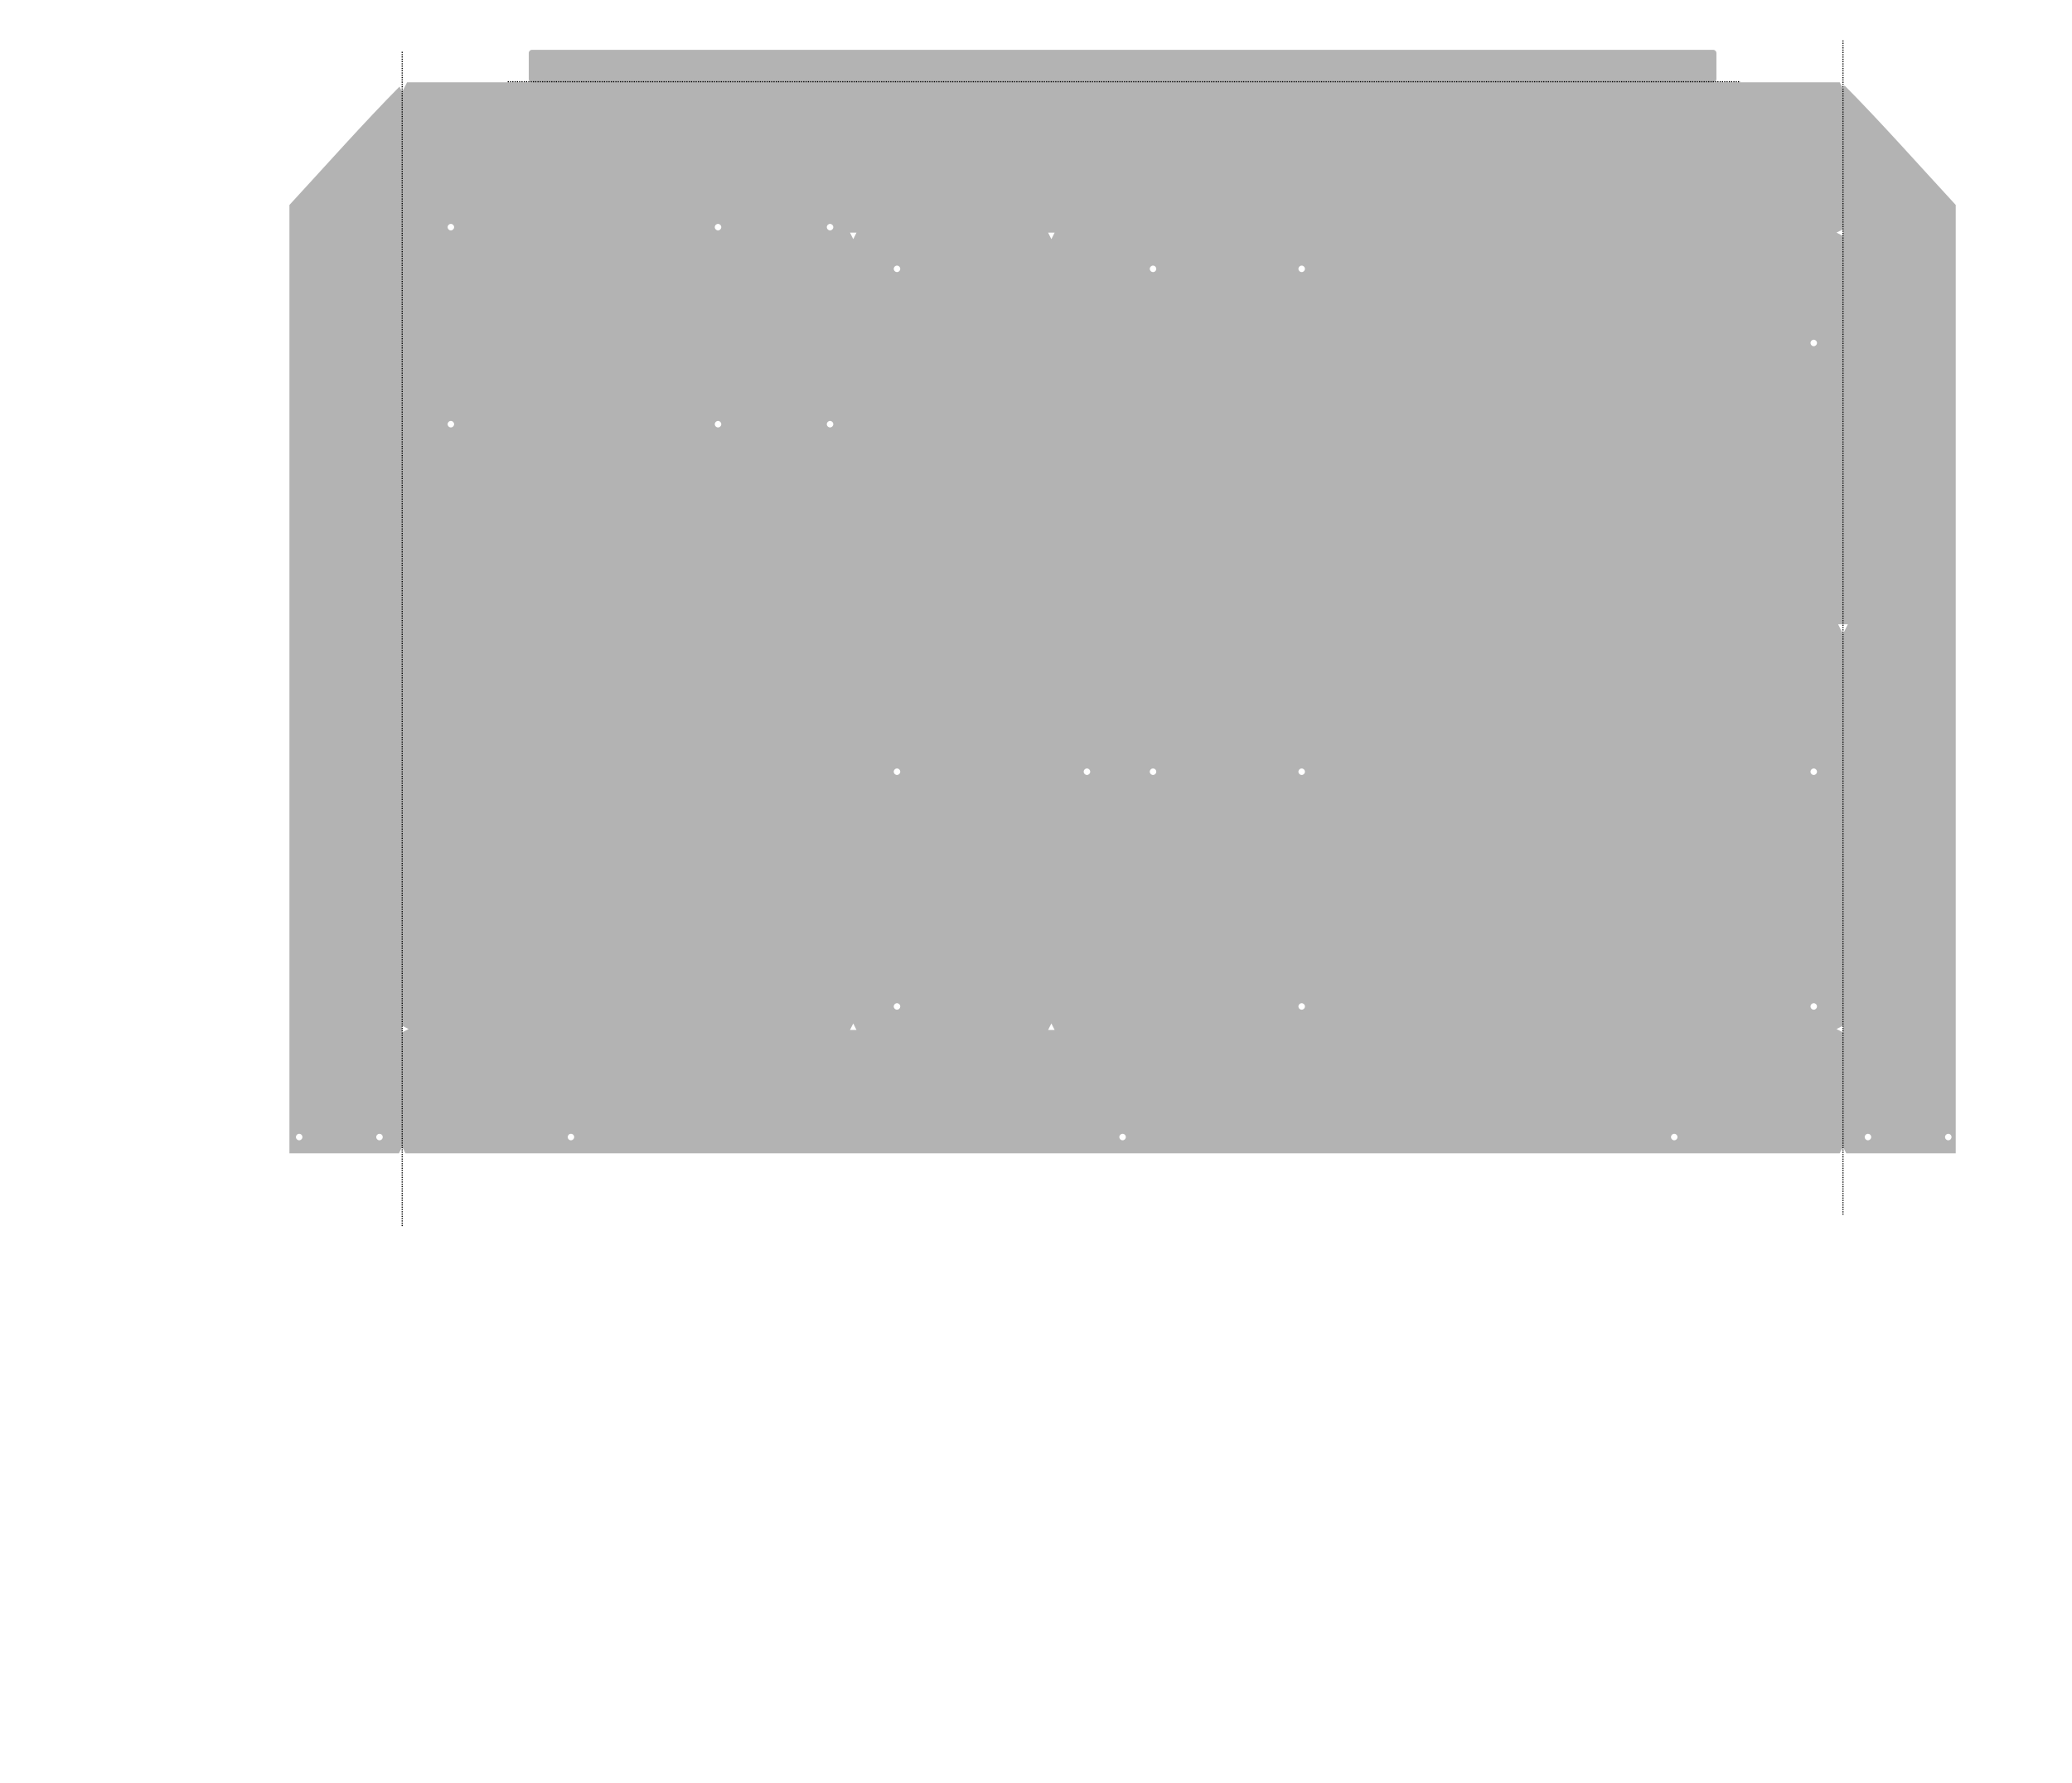
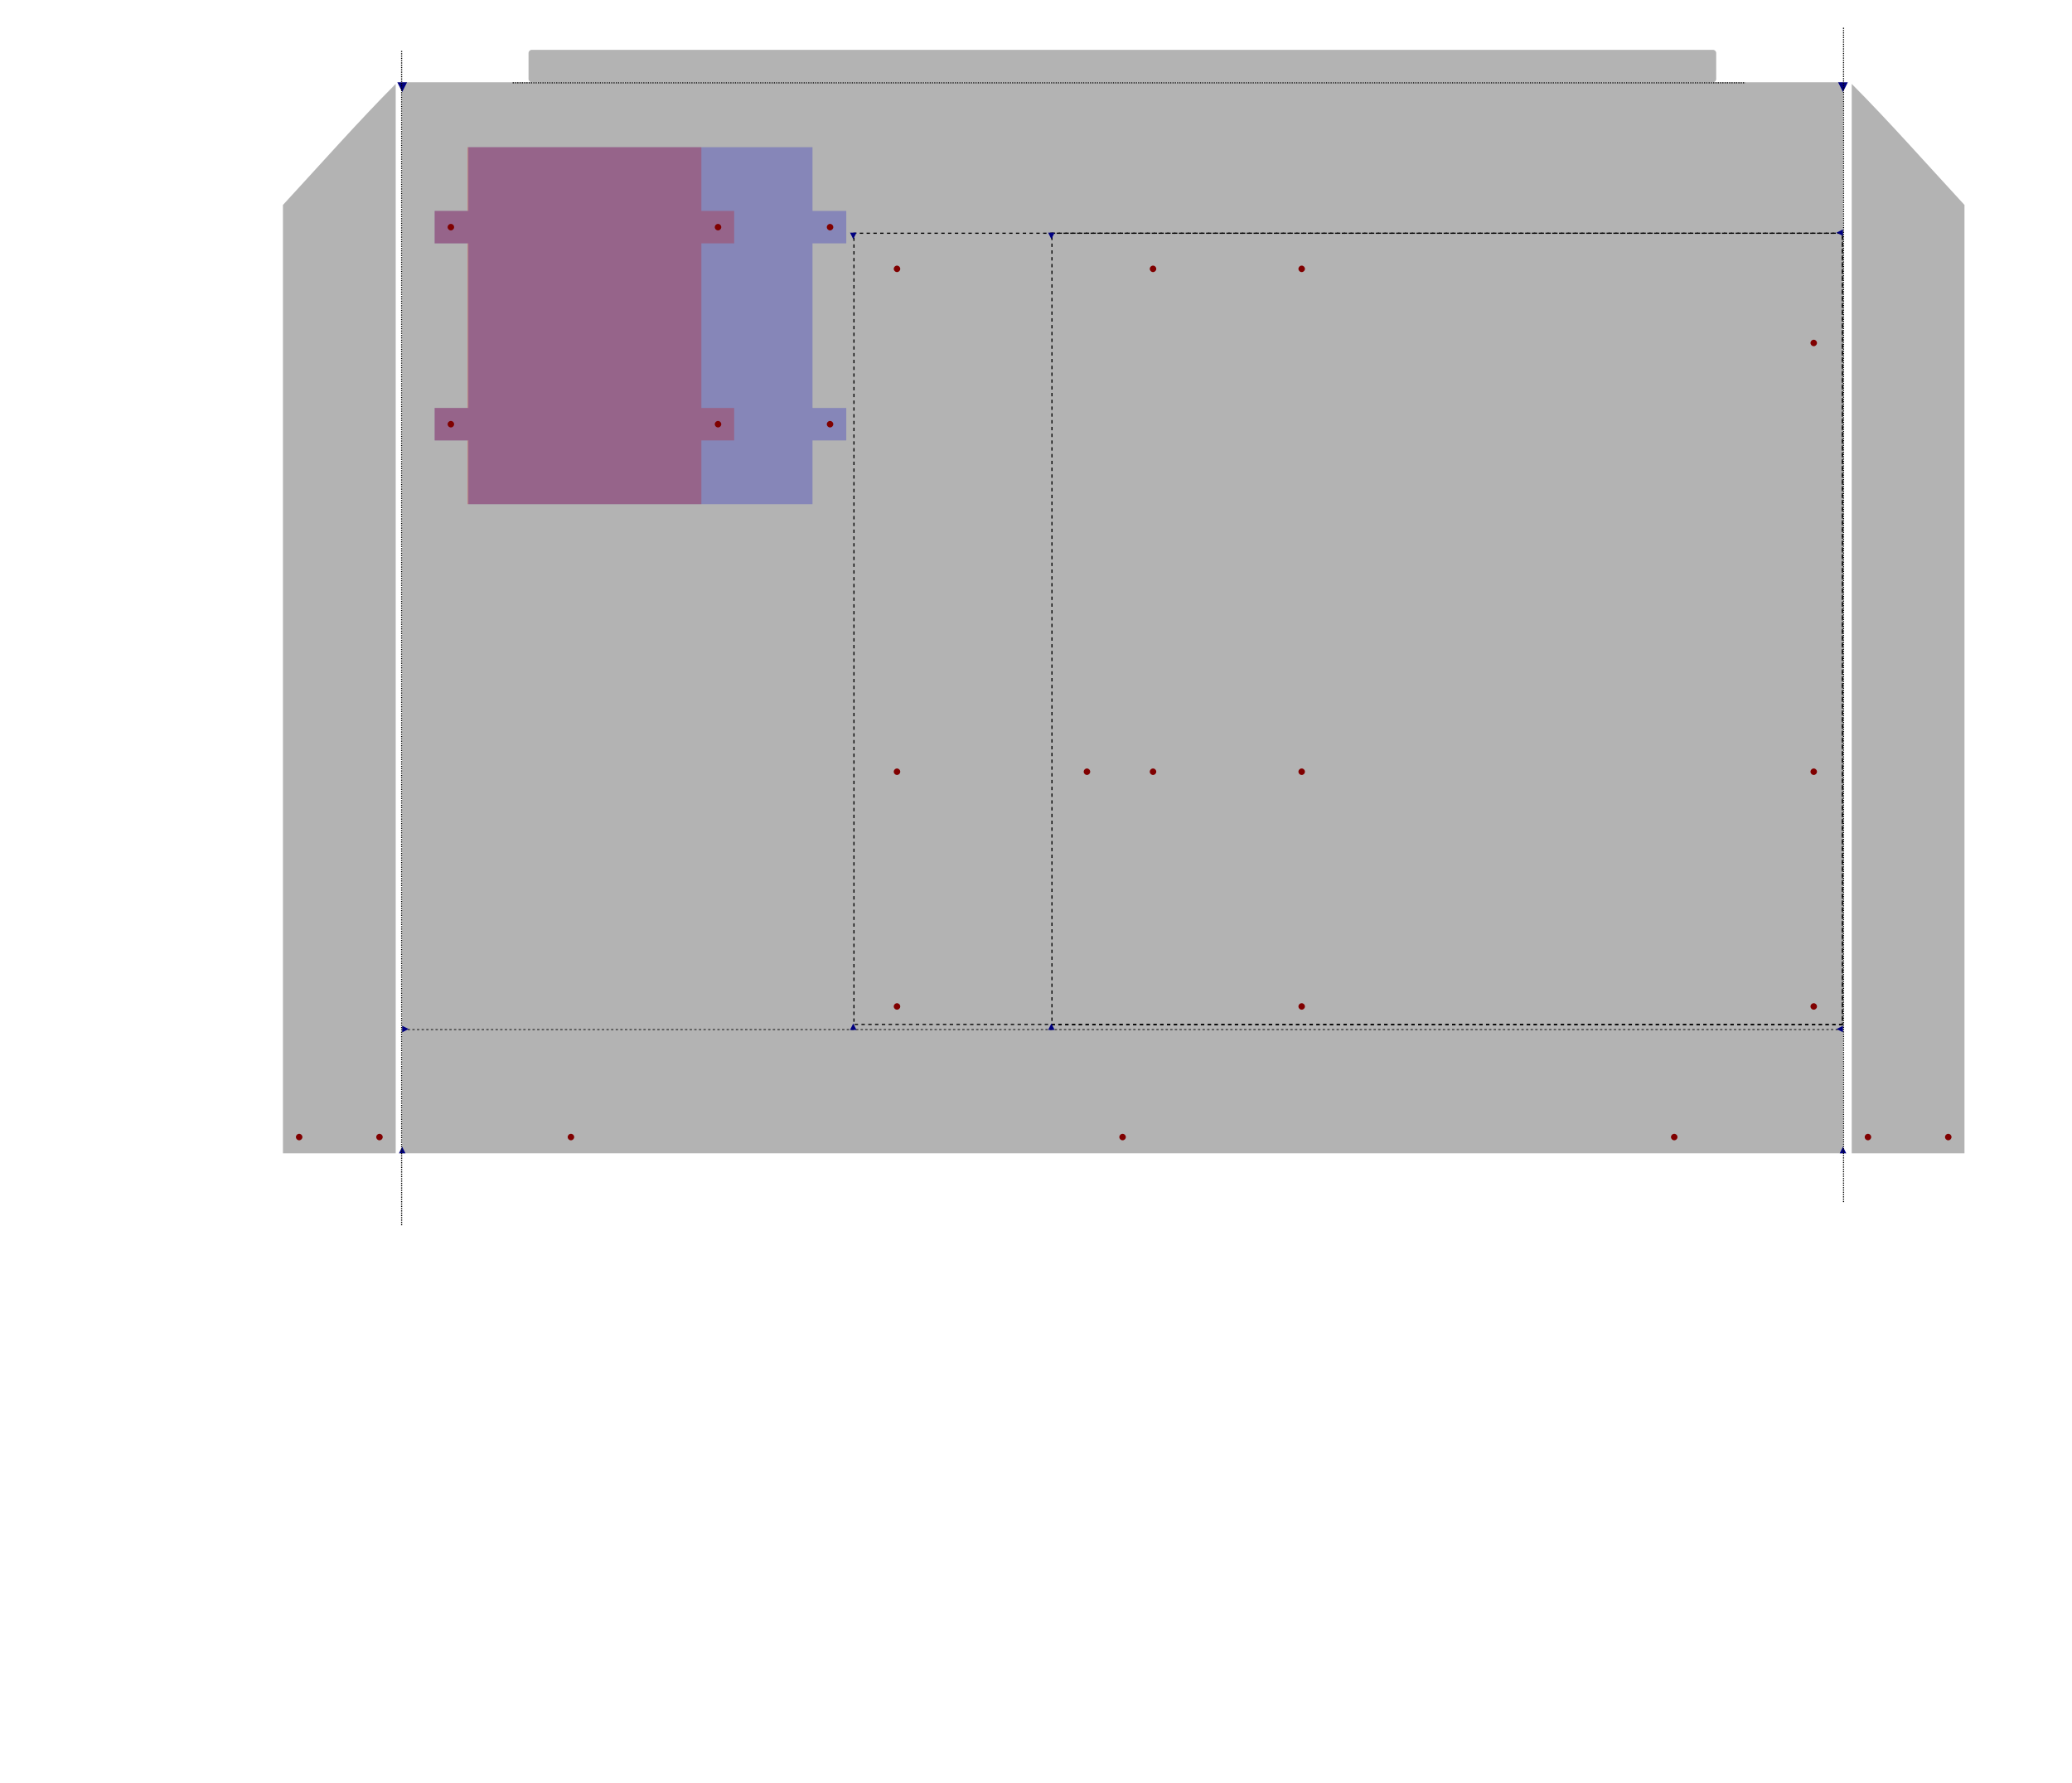
<svg xmlns="http://www.w3.org/2000/svg" width="63.852cm" height="54.919cm" viewBox="0 0 638.52 549.19" version="1.1" id="svg5">
  <style id="style1366">
.measure-arrow
{
}
.measure-label
{

}
.measure-line
{
}</style>
  <defs id="defs2">
    <linearGradient id="linearGradient3343">
      <stop style="stop-color:#000000;stop-opacity:1;" offset="0" id="stop3341" />
    </linearGradient>
    <marker id="ArrowDINout-start" class="ellipse1387 path-effect8137 measure-arrow-marker" orient="auto" refX="0.0" refY="0.0">
      <path d="M 0,0 -16,2.11 -16,0.5 -26,0.5 -26,-0.5 -16,-0.5 -16,-2.11 z" class="ellipse1387 path-effect8137 measure-arrow" id="ArrowDINout-start_path" style="fill:context-stroke;;fill-opacity:1;stroke:none" />
    </marker>
    <marker id="ArrowDINout-end" class="ellipse1387 path-effect8137 measure-arrow-marker" orient="auto" refX="0.0" refY="0.0">
      <path d="M 0,0 16,-2.11 16,-0.5 26,-0.5 26,0.5 16,0.5 16,2.11 z" class="ellipse1387 path-effect8137 measure-arrow" id="ArrowDINout-end_path" style="fill:context-stroke;;fill-opacity:1;stroke:none" />
    </marker>
  </defs>
  <g id="layer2" style="display:inline">
    <g id="layer7" transform="translate(0.8647842,11.5404)">
-       <path id="rect490" style="display:inline;fill:#b3b3b3;fill-opacity:1;stroke:none;stroke-width:0.576;stroke-miterlimit:0" d="M 163.085 3.81 C 162.527 3.81 162.078 4.259 162.078 4.817 L 162.078 12.802 C 162.078 13.36 162.527 13.809 163.085 13.809 L 124.578 13.809 L 123.828 15.31 L 123.078 16.809 L 122.328 15.31 L 122.247 15.147 C 111.368 26.13 99.606 39.391 88.327 51.613 L 88.327 343.809 L 122.078 343.809 L 122.578 342.81 L 123.078 341.81 L 123.578 342.81 L 124.078 343.809 L 253.553 343.809 L 566.078 343.809 L 566.578 342.81 L 567.078 341.81 L 567.578 342.81 L 568.078 343.809 L 601.829 343.809 L 601.829 51.613 C 590.434 39.266 578.548 25.859 567.576 14.811 L 567.078 15.808 L 566.578 14.808 L 566.079 13.809 L 527.07 13.809 C 527.628 13.809 528.078 13.36 528.078 12.802 L 528.078 4.817 C 528.078 4.259 527.628 3.81 527.07 3.81 L 163.085 3.81 z M 138.078 57.447 A 1 1 0 0 1 139.078 58.447 A 1 1 0 0 1 138.078 59.446 A 1 1 0 0 1 137.078 58.447 A 1 1 0 0 1 138.078 57.447 z M 220.406 57.447 A 1 1 0 0 1 221.406 58.447 A 1 1 0 0 1 220.406 59.446 A 1 1 0 0 1 219.406 58.447 A 1 1 0 0 1 220.406 57.447 z M 254.928 57.447 A 1 1 0 0 1 255.928 58.447 A 1 1 0 0 1 254.928 59.446 A 1 1 0 0 1 253.928 58.447 A 1 1 0 0 1 254.928 57.447 z M 567.078 59.139 L 567.078 60.139 L 567.078 61.139 L 566.078 60.639 L 565.078 60.139 L 566.078 59.639 L 567.078 59.139 z M 261.078 60.15 L 262.078 60.15 L 263.078 60.15 L 262.578 61.15 L 262.078 62.15 L 261.578 61.15 L 261.078 60.15 z M 322.135 60.15 L 323.135 60.15 L 324.135 60.15 L 323.635 61.15 L 323.135 62.15 L 322.634 61.15 L 322.135 60.15 z M 275.56 70.299 A 1 1 0 0 1 276.56 71.298 A 1 1 0 0 1 275.56 72.298 A 1 1 0 0 1 274.56 71.298 A 1 1 0 0 1 275.56 70.299 z M 354.458 70.299 A 1 1 0 0 1 355.459 71.298 A 1 1 0 0 1 354.458 72.298 A 1 1 0 0 1 353.458 71.298 A 1 1 0 0 1 354.458 70.299 z M 400.27 70.299 A 1 1 0 0 1 401.27 71.298 A 1 1 0 0 1 400.27 72.298 A 1 1 0 0 1 399.27 71.298 A 1 1 0 0 1 400.27 70.299 z M 558.067 93.133 A 1 1 0 0 1 559.067 94.133 A 1 1 0 0 1 558.067 95.133 A 1 1 0 0 1 557.067 94.133 A 1 1 0 0 1 558.067 93.133 z M 138.078 118.163 A 1 1 0 0 1 139.078 119.163 A 1 1 0 0 1 138.078 120.163 A 1 1 0 0 1 137.078 119.163 A 1 1 0 0 1 138.078 118.163 z M 220.406 118.163 A 1 1 0 0 1 221.406 119.163 A 1 1 0 0 1 220.406 120.163 A 1 1 0 0 1 219.406 119.163 A 1 1 0 0 1 220.406 118.163 z M 254.928 118.163 A 1 1 0 0 1 255.928 119.163 A 1 1 0 0 1 254.928 120.163 A 1 1 0 0 1 253.928 119.163 A 1 1 0 0 1 254.928 118.163 z M 565.578 180.81 L 567.078 180.81 L 568.578 180.81 L 567.828 182.309 L 567.078 183.809 L 566.328 182.309 L 565.578 180.81 z M 275.56 225.243 A 1 1 0 0 1 276.56 226.243 A 1 1 0 0 1 275.56 227.242 A 1 1 0 0 1 274.56 226.243 A 1 1 0 0 1 275.56 225.243 z M 334.098 225.243 A 1 1 0 0 1 335.098 226.243 A 1 1 0 0 1 334.098 227.242 A 1 1 0 0 1 333.098 226.243 A 1 1 0 0 1 334.098 225.243 z M 354.458 225.243 A 1 1 0 0 1 355.459 226.243 A 1 1 0 0 1 354.458 227.242 A 1 1 0 0 1 353.458 226.243 A 1 1 0 0 1 354.458 225.243 z M 400.27 225.243 A 1 1 0 0 1 401.27 226.243 A 1 1 0 0 1 400.27 227.242 A 1 1 0 0 1 399.27 226.243 A 1 1 0 0 1 400.27 225.243 z M 558.067 225.243 A 1 1 0 0 1 559.067 226.243 A 1 1 0 0 1 558.067 227.242 A 1 1 0 0 1 557.067 226.243 A 1 1 0 0 1 558.067 225.243 z M 275.56 297.568 A 1 1 0 0 1 276.56 298.568 A 1 1 0 0 1 275.56 299.568 A 1 1 0 0 1 274.56 298.568 A 1 1 0 0 1 275.56 297.568 z M 400.27 297.568 A 1 1 0 0 1 401.27 298.568 A 1 1 0 0 1 400.27 299.568 A 1 1 0 0 1 399.27 298.568 A 1 1 0 0 1 400.27 297.568 z M 558.067 297.568 A 1 1 0 0 1 559.067 298.568 A 1 1 0 0 1 558.067 299.568 A 1 1 0 0 1 557.067 298.568 A 1 1 0 0 1 558.067 297.568 z M 262.078 303.809 L 262.578 304.809 L 263.078 305.809 L 262.078 305.809 L 261.078 305.809 L 261.578 304.809 L 262.078 303.809 z M 323.135 303.809 L 323.635 304.809 L 324.135 305.809 L 323.135 305.809 L 322.135 305.809 L 322.634 304.809 L 323.135 303.809 z M 123.078 304.531 L 124.078 305.031 L 125.078 305.531 L 124.078 306.031 L 123.078 306.531 L 123.078 305.531 L 123.078 304.531 z M 567.078 304.531 L 567.078 305.531 L 567.078 306.531 L 566.078 306.031 L 565.078 305.531 L 566.078 305.031 L 567.078 304.531 z M 91.326 337.809 A 1 1 0 0 1 92.326 338.81 A 1 1 0 0 1 91.326 339.81 A 1 1 0 0 1 90.326 338.81 A 1 1 0 0 1 91.326 337.809 z M 116.077 337.809 A 1 1 0 0 1 117.078 338.81 A 1 1 0 0 1 116.077 339.81 A 1 1 0 0 1 115.077 338.81 A 1 1 0 0 1 116.077 337.809 z M 175.078 337.809 A 1 1 0 0 1 176.078 338.81 A 1 1 0 0 1 175.078 339.81 A 1 1 0 0 1 174.078 338.81 A 1 1 0 0 1 175.078 337.809 z M 345.078 337.809 A 1 1 0 0 1 346.078 338.81 A 1 1 0 0 1 345.078 339.81 A 1 1 0 0 1 344.078 338.81 A 1 1 0 0 1 345.078 337.809 z M 515.078 337.809 A 1 1 0 0 1 516.078 338.81 A 1 1 0 0 1 515.078 339.81 A 1 1 0 0 1 514.078 338.81 A 1 1 0 0 1 515.078 337.809 z M 574.772 337.809 A 1 1 0 0 1 575.772 338.81 A 1 1 0 0 1 574.772 339.81 A 1 1 0 0 1 573.772 338.81 A 1 1 0 0 1 574.772 337.809 z M 599.524 337.809 A 1 1 0 0 1 600.524 338.81 A 1 1 0 0 1 599.524 339.81 A 1 1 0 0 1 598.524 338.81 A 1 1 0 0 1 599.524 337.809 z " />
+       <rect style="display:inline;fill:#b3b3b3;fill-opacity:1;stroke:none;stroke-width:0.576;stroke-miterlimit:0" id="rect490" width="366" height="10" x="162.012" y="3.81" ry="1.007" />
    </g>
-     <g id="g373" transform="translate(15.68899,0.6076186)" />
-     <g id="layer6" transform="translate(-10.22932,0.6076786)" />
+     <g id="g373" transform="translate(15.68899,0.6076186)">
+       <path id="path1156" style="display:inline;fill:#b3b3b3;fill-opacity:1;stroke:none;stroke-width:0.249;stroke-dasharray:0.737, 0.737;stroke-dashoffset:0;stroke-opacity:1" d="M 71.502,354.742 V 62.546 C 83.07,50.011 95.143,36.385 106.253,25.242 V 354.742 Z" />
+       <circle style="display:inline;fill:#800000;fill-opacity:1;stroke:none;stroke-width:0.06;stroke-dasharray:0.177, 0.177;stroke-dashoffset:0" id="circle2076-6" cx="-76.502" cy="-349.742" r="1" transform="scale(-1)" />
+       <circle style="display:inline;fill:#800000;fill-opacity:1;stroke:none;stroke-width:0.06;stroke-dasharray:0.177, 0.177;stroke-dashoffset:0" id="circle1447" cx="-101.253" cy="-349.742" r="1" transform="scale(-1)" />
+     </g>
+     <g id="layer6" transform="translate(-10.22932,0.6076786)">
+       <path id="path7429-7" style="display:inline;fill:#b3b3b3;fill-opacity:1;stroke:none;stroke-width:0.249;stroke-dasharray:0.737, 0.737;stroke-dashoffset:0;stroke-opacity:1" d="M 615.618,354.742 V 62.546 C 604.05,50.011 591.977,36.384 580.867,25.242 V 354.742 Z" />
+       <circle style="display:inline;fill:#800000;fill-opacity:1;stroke:none;stroke-width:0.06;stroke-dasharray:0.177, 0.177;stroke-dashoffset:0" id="circle2076-6-7" cx="-610.618" cy="-349.742" r="1" transform="scale(-1)" />
+       <circle style="display:inline;fill:#800000;fill-opacity:1;stroke:none;stroke-width:0.06;stroke-dasharray:0.177, 0.177;stroke-dashoffset:0" id="circle1378" cx="-585.867" cy="-349.742" r="1" transform="scale(-1)" />
+     </g>
    <g id="layer5" transform="translate(0.1931016)">
-       <g id="layer9" style="display:inline" transform="translate(-0.5)" />
-       <g id="layer8" style="display:inline" transform="translate(-0.5)" />
-       <g id="layer11" style="display:inline" transform="translate(4.807898)" />
-       <g id="layer10" style="display:inline" transform="translate(4.807898)" />
-       <g id="layer1" style="display:inline" transform="translate(-0.1931016)" />
-       <g id="layer3" style="display:inline" transform="translate(-0.1931016)" />
-       <path style="fill:none;stroke:#000000;stroke-width:0.353;stroke-miterlimit:0;stroke-dasharray:0.353, 0.353" d="M 123.75,15.96 V 377.806" id="path364" />
-       <path style="display:inline;fill:none;stroke:#000000;stroke-width:0.353;stroke-miterlimit:0;stroke-dasharray:0.353, 0.353" d="M 567.75,12.457 V 374.302" id="path364-3" />
-       <path style="fill:none;stroke:#000000;stroke-width:0.353;stroke-miterlimit:0;stroke-dasharray:0.353, 0.353" d="M 156.266,25.177 H 536.137" id="path542" />
+       <path id="path1774" style="display:inline;fill:#b3b3b3;stroke:none;stroke-width:0.248;stroke-dasharray:0.736, 0.736;stroke-dashoffset:0" d="M 123.75,25.35 V 355.35 h 130.476 313.524 V 25.35 h -313.524 z" />
+       <path style="display:inline;fill:none;fill-opacity:1;stroke:#000000;stroke-width:0.24;stroke-dasharray:0.712, 0.712;stroke-dashoffset:0" d="M 567.617,317.23 H 123.843 l -0.226,-0.437" id="path2467" />
+       <circle style="display:inline;fill:#800000;fill-opacity:1;stroke:none;stroke-width:0.06;stroke-dasharray:0.177, 0.177;stroke-dashoffset:0" id="circle2547" cx="-515.75" cy="-350.35" r="1" transform="scale(-1)" />
+       <circle style="display:inline;fill:#800000;fill-opacity:1;stroke:none;stroke-width:0.06;stroke-dasharray:0.177, 0.177;stroke-dashoffset:0" id="circle2544" cx="-345.75" cy="-350.35" r="1" transform="scale(-1)" />
+       <circle style="display:inline;fill:#800000;fill-opacity:1;stroke:none;stroke-width:0.06;stroke-dasharray:0.177, 0.177;stroke-dashoffset:0" id="circle2539" cx="-175.75" cy="-350.35" r="1" transform="scale(-1)" />
+       <rect style="display:inline;opacity:1;fill:none;fill-opacity:1;stroke:#000000;stroke-width:0.353;stroke-dasharray:1.046, 1.046;stroke-dashoffset:0" id="rect3295" width="304.607" height="243.787" x="-567.573" y="-315.653" transform="scale(-1)" />
+       <rect style="display:inline;fill:none;fill-opacity:1;stroke:#000000;stroke-width:0.353;stroke-dasharray:1.046, 1.046;stroke-dashoffset:0" id="rect3295-3" width="243.59" height="243.893" x="-567.573" y="-315.749" transform="scale(-1)" />
+       <g id="layer9" style="display:inline" transform="translate(-0.5)">
+         <circle style="display:inline;fill:#800000;fill-opacity:1;stroke:none;stroke-width:0.06;stroke-dasharray:0.177, 0.177;stroke-dashoffset:0" id="ellipse7704" cx="-335.269" cy="-237.783" transform="scale(-1)" r="1" />
+         <circle style="display:inline;fill:#800000;fill-opacity:1;stroke:none;stroke-width:0.06;stroke-dasharray:0.177, 0.177;stroke-dashoffset:0" id="ellipse7639" cx="-355.63" cy="-237.783" transform="scale(-1)" r="1" />
+       </g>
+       <g id="layer8" style="display:inline" transform="translate(-0.5)">
+         <circle style="display:inline;fill:#800000;fill-opacity:1;stroke:none;stroke-width:0.06;stroke-dasharray:0.177, 0.177;stroke-dashoffset:0" id="ellipse3111" cx="-559.239" cy="-105.673" transform="scale(-1)" r="1" />
+         <circle style="display:inline;fill:#800000;fill-opacity:1;stroke:none;stroke-width:0.06;stroke-dasharray:0.177, 0.177;stroke-dashoffset:0" id="ellipse3108" cx="-559.239" cy="-237.783" transform="scale(-1)" r="1" />
+         <circle style="display:inline;fill:#800000;fill-opacity:1;stroke:none;stroke-width:0.06;stroke-dasharray:0.177, 0.177;stroke-dashoffset:0" id="ellipse3049" cx="-401.442" cy="-237.783" transform="scale(-1)" r="1" />
+         <circle style="display:inline;fill:#800000;fill-opacity:1;stroke:none;stroke-width:0.06;stroke-dasharray:0.177, 0.177;stroke-dashoffset:0" id="ellipse3046" cx="-276.732" cy="-237.783" transform="scale(-1)" r="1" />
+         <circle style="display:inline;fill:#800000;fill-opacity:1;stroke:none;stroke-width:0.06;stroke-dasharray:0.177, 0.177;stroke-dashoffset:0" id="ellipse2989" cx="-401.442" cy="-82.839" transform="scale(-1)" r="1" />
+         <circle style="display:inline;fill:#800000;fill-opacity:1;stroke:none;stroke-width:0.06;stroke-dasharray:0.177, 0.177;stroke-dashoffset:0" id="ellipse2986" cx="-355.63" cy="-82.839" transform="scale(-1)" r="1" />
+         <circle style="display:inline;fill:#800000;fill-opacity:1;stroke:none;stroke-width:0.06;stroke-dasharray:0.177, 0.177;stroke-dashoffset:0" id="ellipse2931" cx="-276.732" cy="-82.839" transform="scale(-1)" r="1" />
+         <circle style="display:inline;fill:#800000;fill-opacity:1;stroke:none;stroke-width:0.06;stroke-dasharray:0.177, 0.177;stroke-dashoffset:0" id="ellipse2874" cx="-276.732" cy="-310.109" transform="scale(-1)" r="1" />
+         <circle style="display:inline;fill:#800000;fill-opacity:1;stroke:none;stroke-width:0.06;stroke-dasharray:0.177, 0.177;stroke-dashoffset:0" id="ellipse2821" cx="-401.442" cy="-310.109" transform="scale(-1)" r="1" />
+         <circle style="display:inline;fill:#800000;fill-opacity:1;stroke:none;stroke-width:0.06;stroke-dasharray:0.177, 0.177;stroke-dashoffset:0" id="path2620" cx="-559.239" cy="-310.109" transform="scale(-1)" r="1" />
+       </g>
+       <g id="layer11" style="display:inline" transform="translate(4.807898)">
+         <path id="path1278" style="display:inline;fill:#0000c8;fill-opacity:0.25;stroke-width:1.927" d="m 139.352,45.35 v 19.637 H 128.942 v 10 h 10.41 V 125.703 H 128.942 v 10 h 10.41 v 19.647 H 245.382 V 135.703 H 255.792 v -10 H 245.382 V 74.987 H 255.792 v -10 h -10.41 v -19.637 z" />
+         <circle style="display:inline;fill:#800000;fill-opacity:1;stroke:none;stroke-width:0.06;stroke-dasharray:0.177, 0.177;stroke-dashoffset:0" id="circle2790-5" cx="-250.792" cy="-130.703" r="1" transform="scale(-1)" />
+         <circle style="display:inline;fill:#800000;fill-opacity:1;stroke:none;stroke-width:0.06;stroke-dasharray:0.177, 0.177;stroke-dashoffset:0" id="circle2787-6" cx="-250.792" cy="-69.987" r="1" transform="scale(-1)" />
+       </g>
+       <g id="layer10" style="display:inline" transform="translate(4.807898)">
+         <path id="rect1260" style="display:inline;fill:#c80000;fill-opacity:0.25;stroke-width:1.589" d="m 128.942,125.703 h 10.109 v 10 H 128.942 Z m 0,-60.716 h 10.109 v 10 H 128.942 Z m 82.2,60.716 H 221.251 v 10 h -10.109 z m 0,-60.716 H 221.251 v 10 H 211.142 Z M 139.051,45.35 h 72.09 V 155.35 h -72.09 z" />
+         <circle style="display:inline;fill:#800000;fill-opacity:1;stroke:none;stroke-width:0.06;stroke-dasharray:0.177, 0.177;stroke-dashoffset:0" id="circle2790" cx="-216.27" cy="-130.703" r="1" transform="scale(-1)" />
+         <circle style="display:inline;fill:#800000;fill-opacity:1;stroke:none;stroke-width:0.06;stroke-dasharray:0.177, 0.177;stroke-dashoffset:0" id="circle2787" cx="-216.27" cy="-69.987" r="1" transform="scale(-1)" />
+         <circle style="display:inline;fill:#800000;fill-opacity:1;stroke:none;stroke-width:0.06;stroke-dasharray:0.177, 0.177;stroke-dashoffset:0" id="circle2539-5-3" cx="-133.942" cy="-130.703" r="1" transform="scale(-1)" />
+         <circle style="display:inline;fill:#800000;fill-opacity:1;stroke:none;stroke-width:0.06;stroke-dasharray:0.177, 0.177;stroke-dashoffset:0" id="circle2539-5" cx="-133.942" cy="-69.987" r="1" transform="scale(-1)" />
+       </g>
+       <g id="layer1" style="display:inline" transform="translate(-0.1931016)">
+         <path style="display:inline;fill:#000080;stroke-width:0.353;stroke-miterlimit:0;stroke-dasharray:2.117, 2.117" id="path358" d="m 466.905,1377.18 -9.413,0 -9.413,0 4.707,-8.152 4.707,-8.152 4.707,8.152 z" transform="matrix(0.1062339,0,0,0.1226684,519.3414,186.4135)" />
+         <path style="display:inline;fill:#000080;stroke-width:0.353;stroke-miterlimit:0;stroke-dasharray:2.117, 2.117" id="path1118" d="m 466.905,1377.18 -9.413,0 -9.413,0 4.707,-8.152 4.707,-8.152 4.707,8.152 z" transform="matrix(0,0.1062339,0.1226684,0,399.0062,268.4701)" />
+         <path style="display:inline;fill:#000080;stroke-width:0.353;stroke-miterlimit:0;stroke-dasharray:2.117, 2.117" id="path547" d="m 466.905,1377.18 -9.413,0 -9.413,0 4.707,-8.152 4.707,-8.152 4.707,8.152 z" transform="matrix(0.1593509,0,0,-0.1840026,495.0408,278.7545)" />
+         <path style="display:inline;fill:#000080;stroke-width:0.353;stroke-miterlimit:0;stroke-dasharray:2.117, 2.117" id="path416" d="m 466.905,1377.18 -9.413,0 -9.413,0 4.707,-8.152 4.707,-8.152 4.707,8.152 z" transform="matrix(0.1062339,0,0,0.1226684,75.34141,186.4135)" />
+         <path style="display:inline;fill:#000080;stroke-width:0.353;stroke-miterlimit:0;stroke-dasharray:2.117, 2.117" id="path550" d="m 466.905,1377.18 -9.413,0 -9.413,0 4.707,-8.152 4.707,-8.152 4.707,8.152 z" transform="matrix(0,0.1062339,-0.1226684,0,292.879,268.4701)" />
+         <path style="display:inline;fill:#000080;stroke-width:0.353;stroke-miterlimit:0;stroke-dasharray:2.117, 2.117" id="path545" d="m 466.905,1377.18 -9.413,0 -9.413,0 4.707,-8.152 4.707,-8.152 4.707,8.152 z" transform="matrix(0.1593509,0,0,-0.1840026,51.04081,278.7545)" />
+       </g>
+       <g id="layer3" style="display:inline" transform="translate(-0.1931016)">
+         <path style="display:inline;fill:#000080;stroke-width:0.353;stroke-miterlimit:0;stroke-dasharray:2.117, 2.117" id="path1306" d="m 466.905,1377.18 -9.413,0 -9.413,0 4.707,-8.152 4.707,-8.152 4.707,8.152 z" transform="matrix(0.1062339,0,0,0.1226684,275.3981,148.4132)" />
+         <path style="display:inline;fill:#000080;stroke-width:0.353;stroke-miterlimit:0;stroke-dasharray:2.117, 2.117" id="path1296" d="m 466.905,1377.18 -9.413,0 -9.413,0 4.707,-8.152 4.707,-8.152 4.707,8.152 z" transform="matrix(0.1062339,0,0,0.1226684,214.3414,148.4132)" />
+         <path style="display:inline;fill:#000080;stroke-width:0.353;stroke-miterlimit:0;stroke-dasharray:2.117, 2.117" id="path1309" d="m 466.905,1377.18 -9.413,0 -9.413,0 4.707,-8.152 4.707,-8.152 4.707,8.152 z" transform="matrix(0,0.1062339,0.1226684,0,399.0062,23.07812)" />
+         <path style="display:inline;fill:#000080;stroke-width:0.353;stroke-miterlimit:0;stroke-dasharray:2.117, 2.117" id="path1585" d="m 466.905,1377.18 -9.413,0 -9.413,0 4.707,-8.152 4.707,-8.152 4.707,8.152 z" transform="matrix(0.1062339,0,0,-0.1226684,275.3981,240.6264)" />
+         <path style="display:inline;fill:#000080;stroke-width:0.353;stroke-miterlimit:0;stroke-dasharray:2.117, 2.117" id="path1301" d="m 466.905,1377.18 -9.413,0 -9.413,0 4.707,-8.152 4.707,-8.152 4.707,8.152 z" transform="matrix(0.1062339,0,0,-0.1226684,214.3414,240.6264)" />
+       </g>
+       <path style="display:inline;fill:none;stroke:#000000;stroke-width:0.353;stroke-miterlimit:0;stroke-dasharray:0.353, 0.353" d="M 567.926,8.549 V 370.395" id="path364-3" />
+       <path style="display:inline;fill:none;stroke:#000000;stroke-width:0.353;stroke-miterlimit:0;stroke-dasharray:0.353, 0.353" d="M 123.573,15.694 V 377.54" id="path364-3-3" />
+       <path style="display:inline;fill:none;stroke:#000000;stroke-width:0.353;stroke-miterlimit:0;stroke-dasharray:0.353, 0.353" d="M 157.8,25.526 H 537.672" id="path542" />
    </g>
  </g>
</svg>
